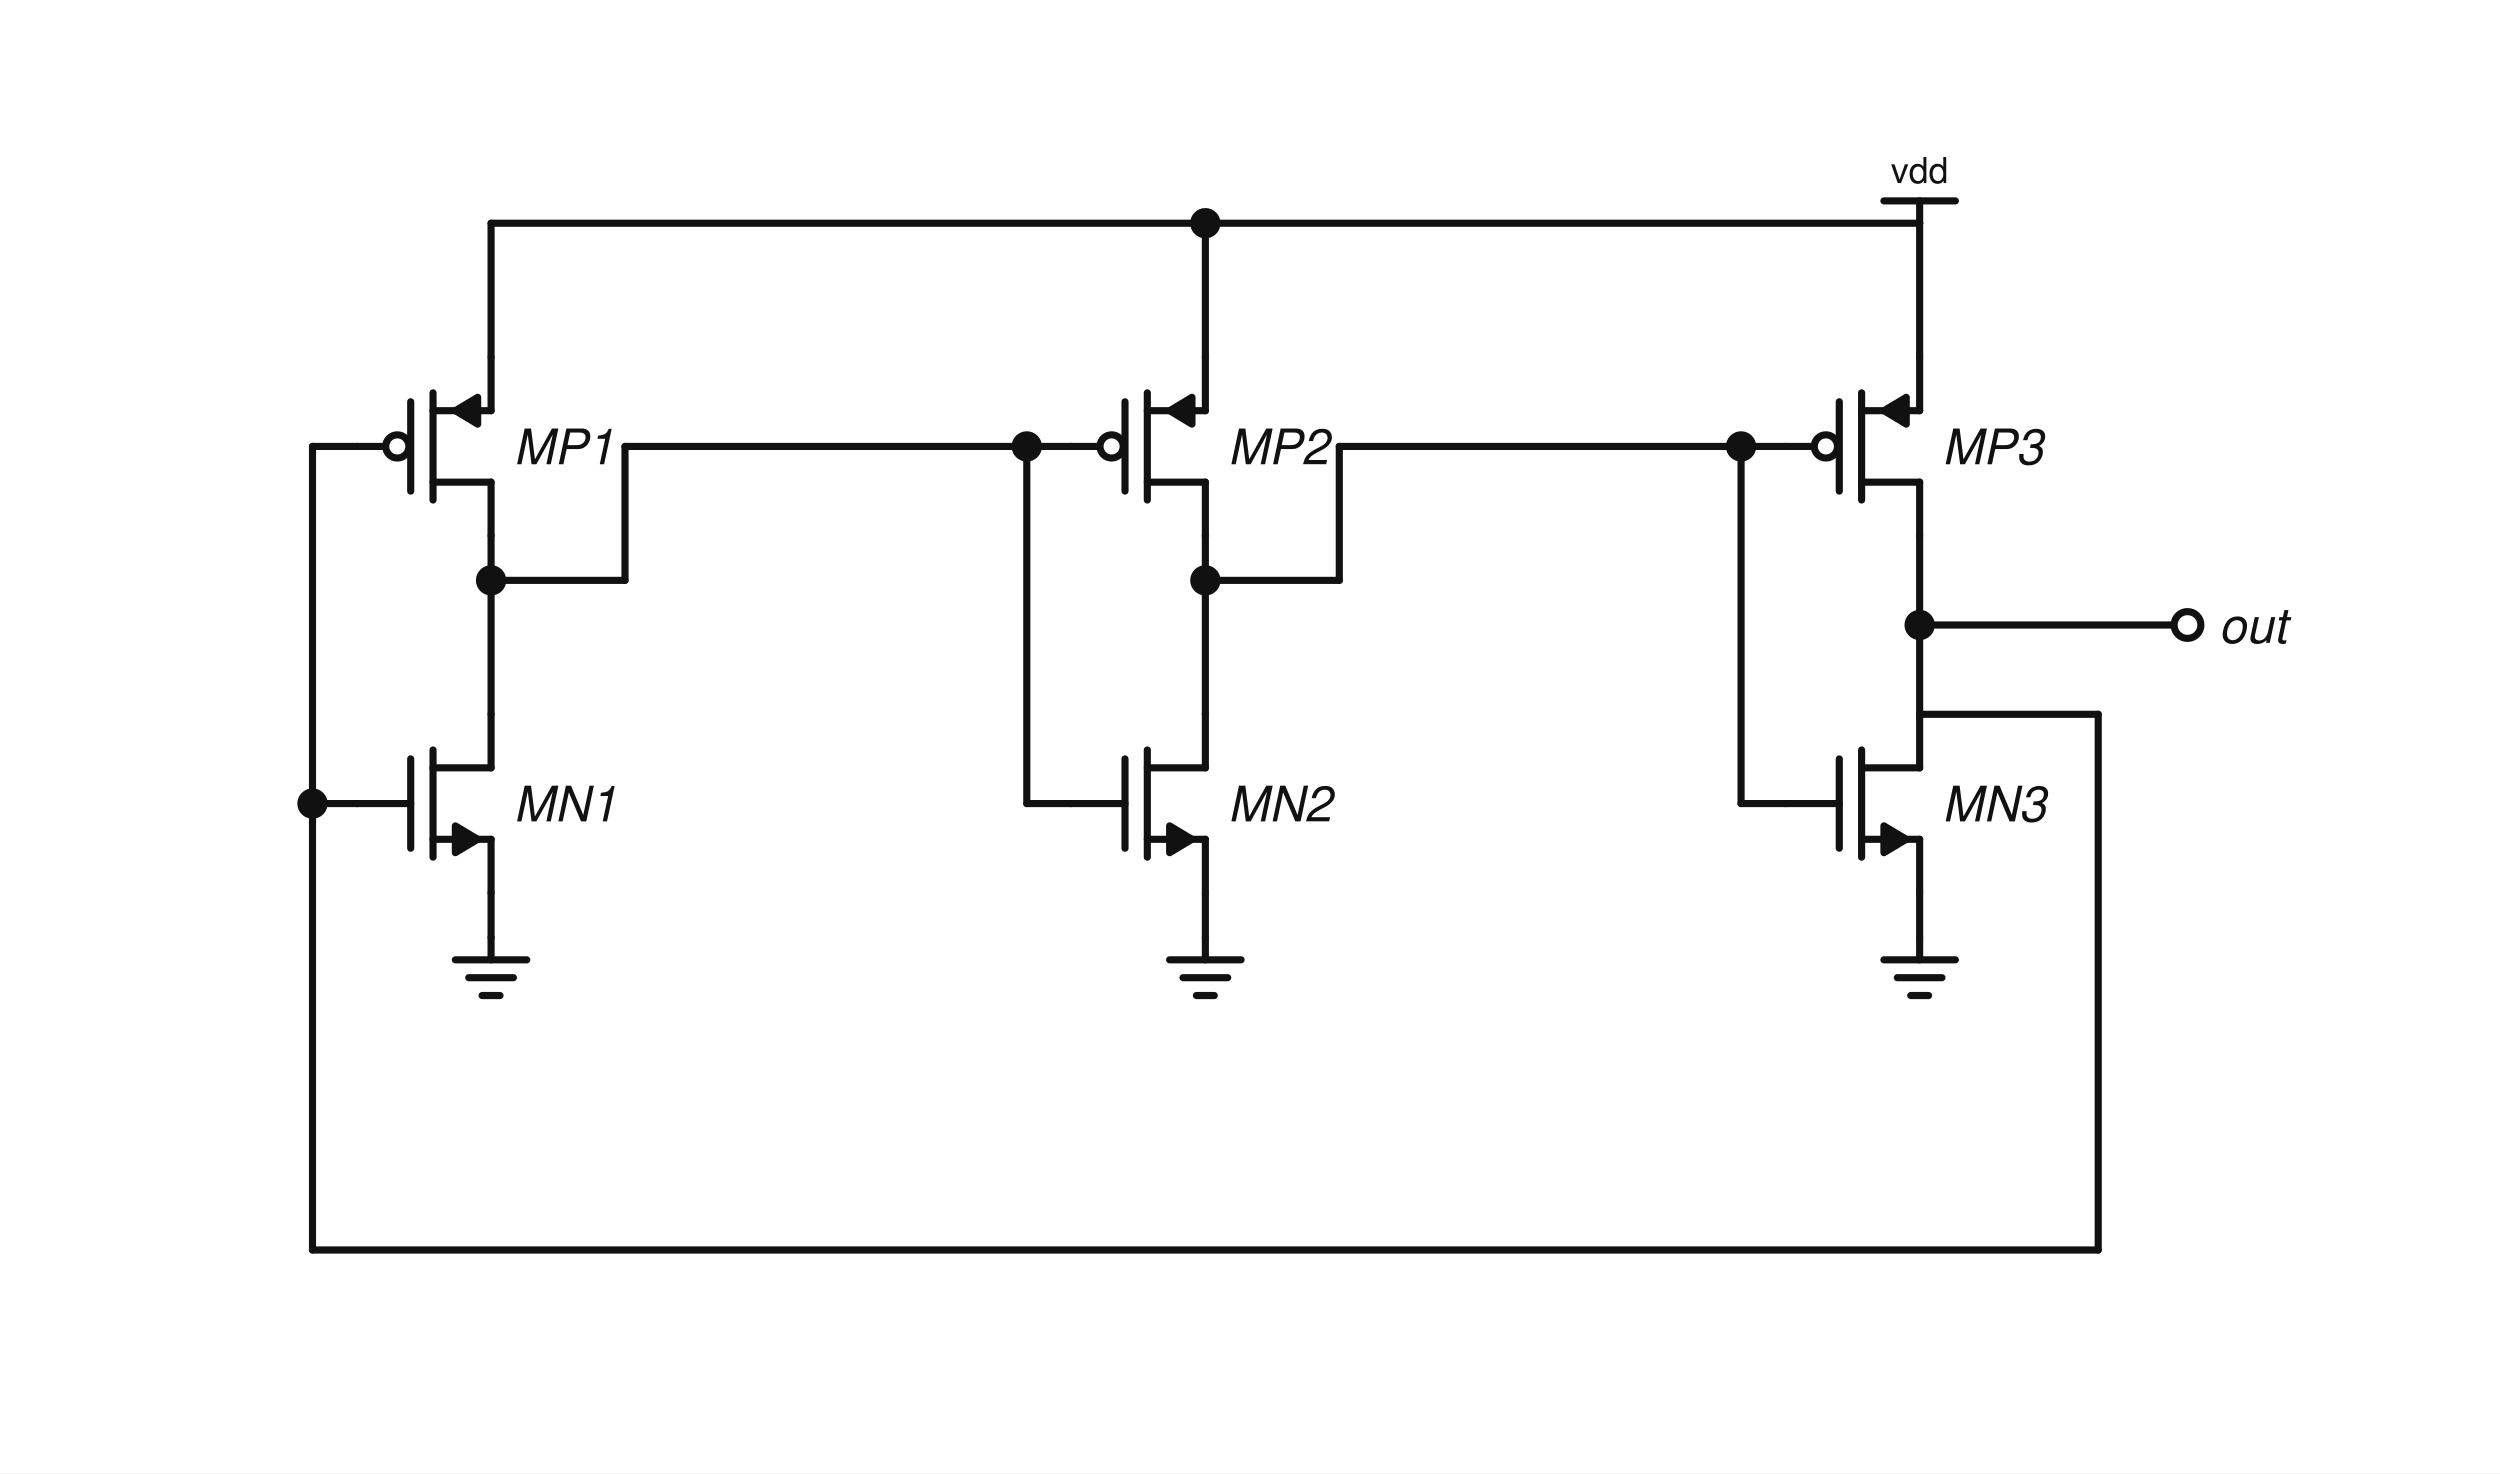
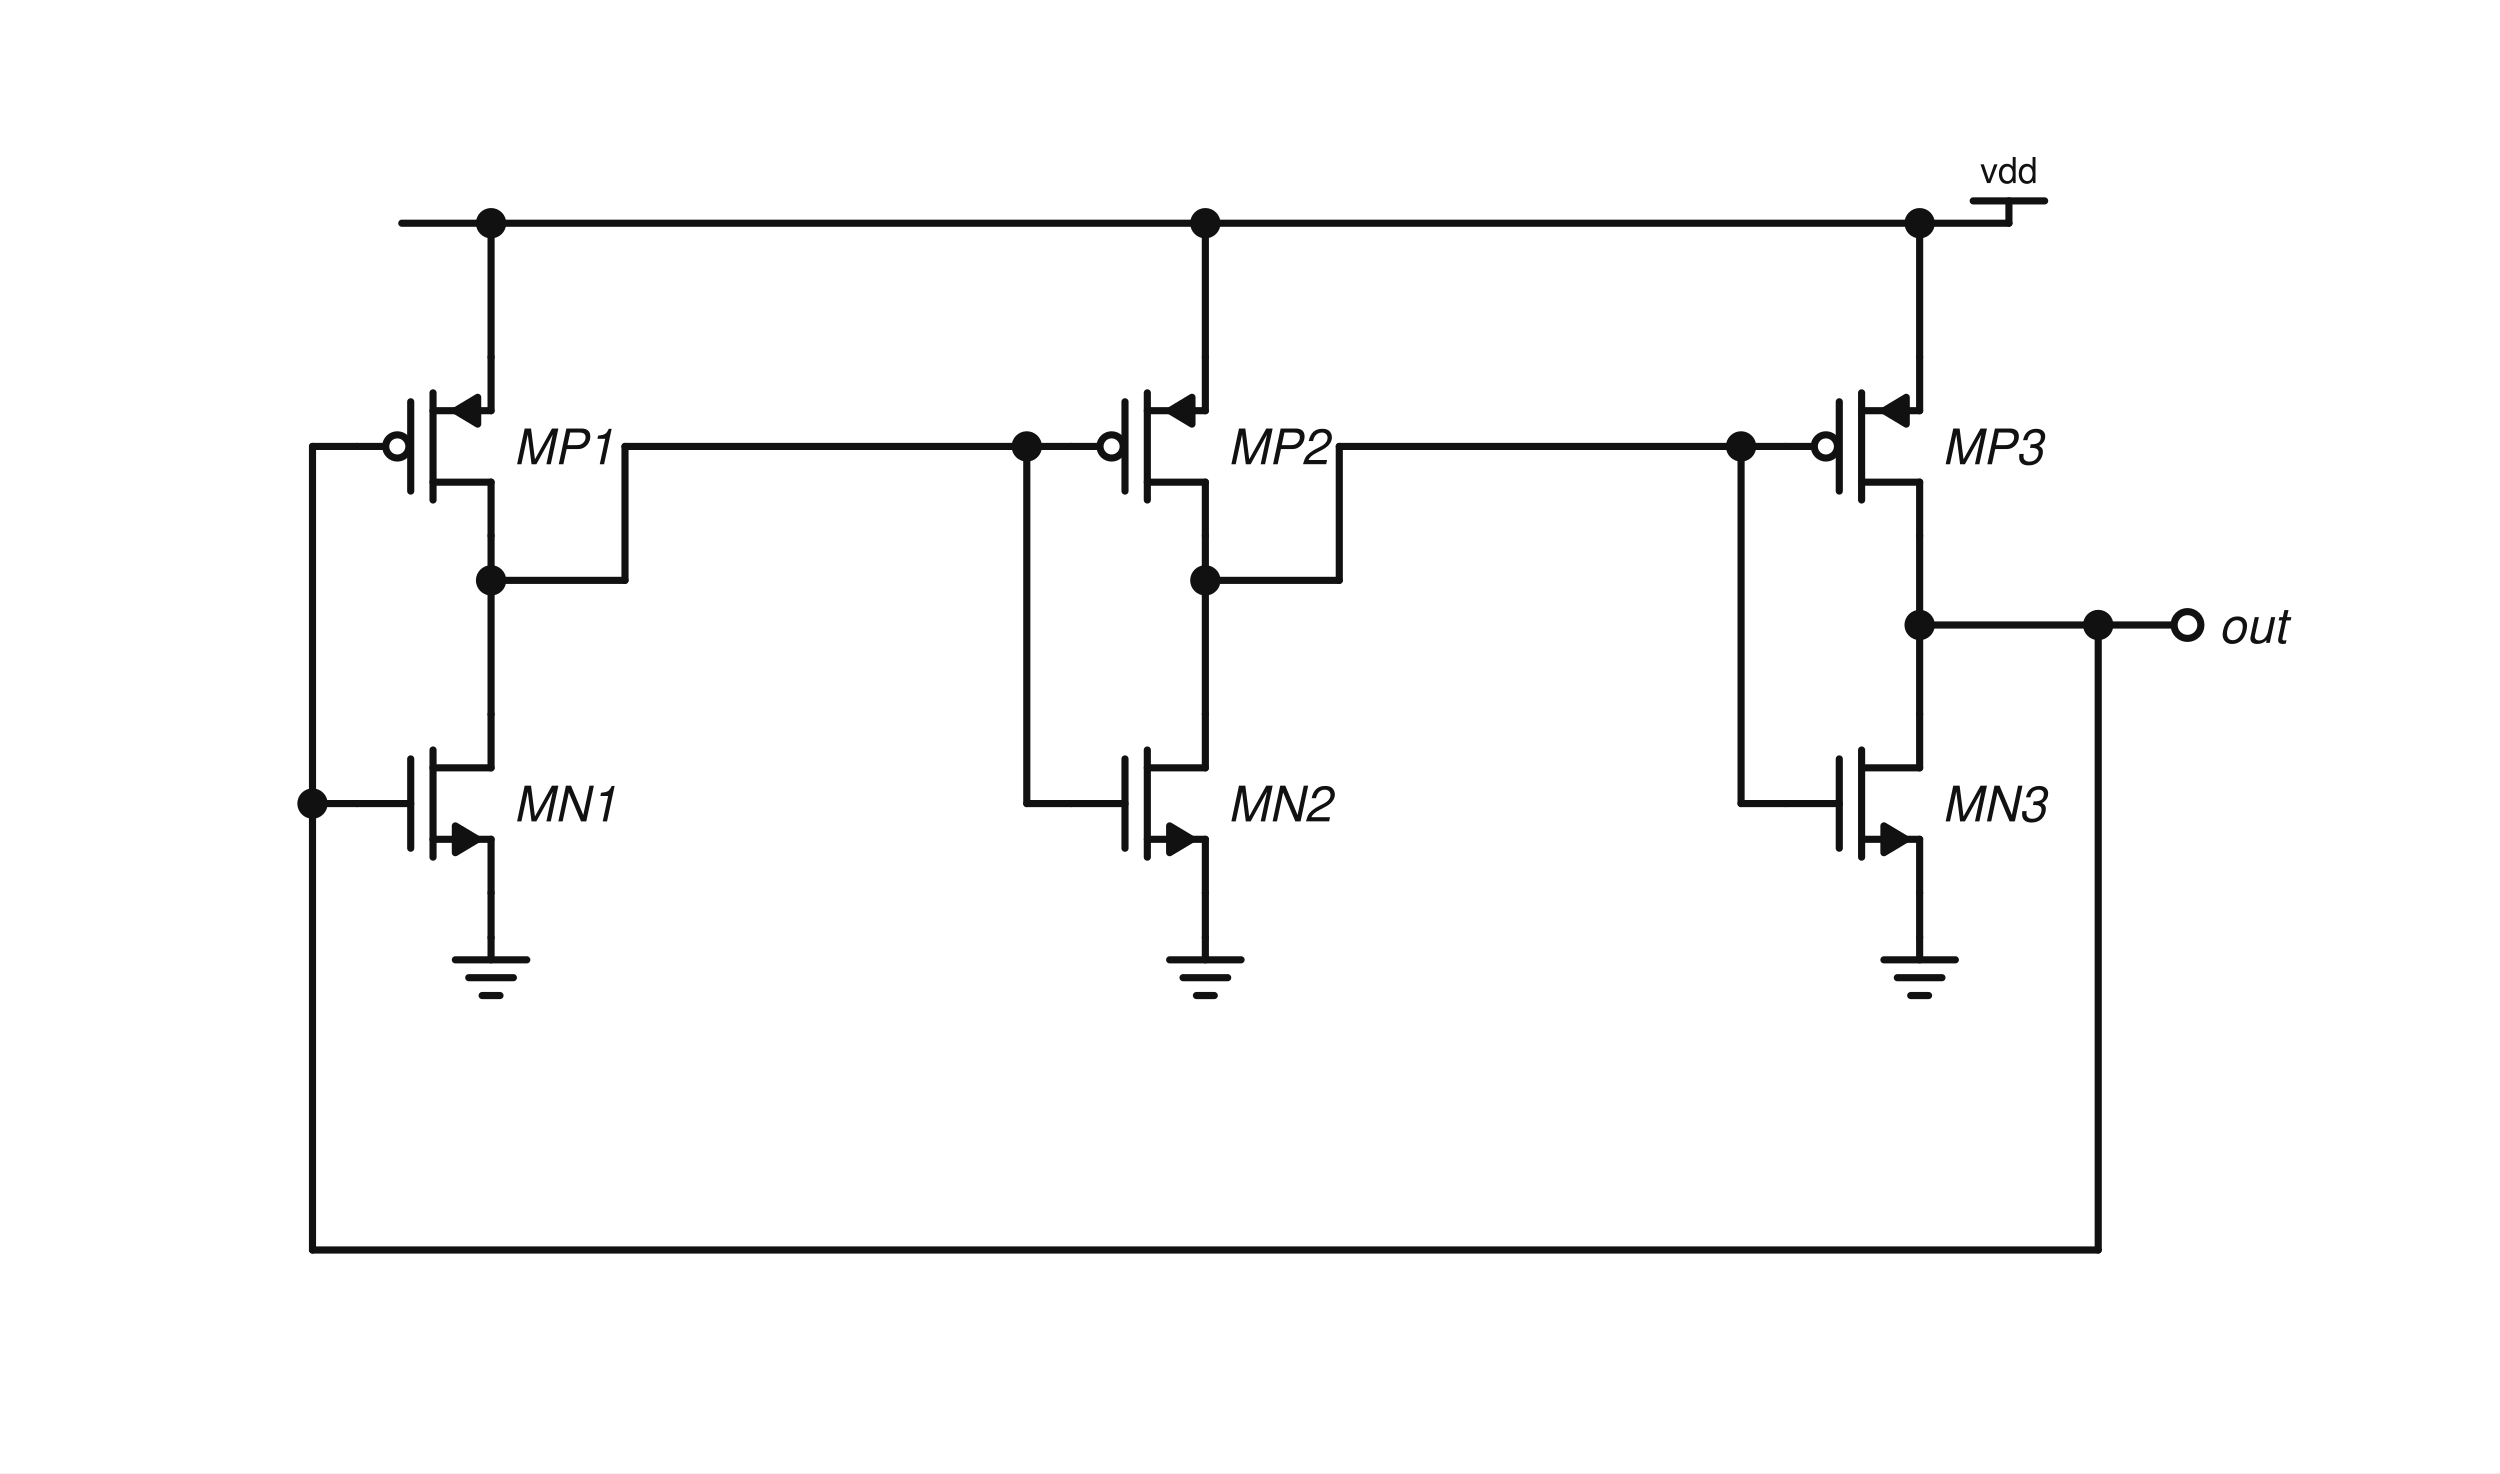
<svg xmlns="http://www.w3.org/2000/svg" viewBox="0 0 560 330" width="560" height="330">
  <rect x="0" y="0" width="560" height="330" fill="#fff" />
  <g stroke="#111" stroke-width="1.6" fill="none" stroke-linecap="round" stroke-linejoin="round">
+     <line x1="90" y1="50" x2="110" y2="50" />
    <line x1="110" y1="50" x2="270" y2="50" />
    <line x1="270" y1="50" x2="430" y2="50" />
+     <line x1="430" y1="50" x2="450" y2="50" />
    <line x1="110" y1="50" x2="110" y2="80" />
    <line x1="270" y1="50" x2="270" y2="80" />
    <line x1="430" y1="50" x2="430" y2="80" />
    <line x1="110" y1="200" x2="110" y2="210" />
    <line x1="270" y1="200" x2="270" y2="210" />
    <line x1="430" y1="200" x2="430" y2="210" />
    <line x1="140" y1="100" x2="230" y2="100" />
    <line x1="230" y1="100" x2="240" y2="100" />
    <line x1="110" y1="130" x2="140" y2="130" />
    <line x1="230" y1="180" x2="240" y2="180" />
    <line x1="110" y1="120" x2="110" y2="130" />
    <line x1="110" y1="130" x2="110" y2="160" />
    <line x1="140" y1="100" x2="140" y2="130" />
    <line x1="230" y1="100" x2="230" y2="180" />
    <line x1="300" y1="100" x2="390" y2="100" />
    <line x1="390" y1="100" x2="400" y2="100" />
    <line x1="270" y1="130" x2="300" y2="130" />
    <line x1="390" y1="180" x2="400" y2="180" />
    <line x1="270" y1="120" x2="270" y2="130" />
    <line x1="270" y1="130" x2="270" y2="160" />
    <line x1="300" y1="100" x2="300" y2="130" />
    <line x1="390" y1="100" x2="390" y2="180" />
    <line x1="70" y1="100" x2="80" y2="100" />
-     <line x1="430" y1="140" x2="490" y2="140" />
-     <line x1="430" y1="160" x2="470" y2="160" />
+     <line x1="430" y1="140" x2="470" y2="140" />
+     <line x1="470" y1="140" x2="490" y2="140" />
    <line x1="70" y1="180" x2="80" y2="180" />
    <line x1="70" y1="280" x2="470" y2="280" />
    <line x1="70" y1="100" x2="70" y2="180" />
    <line x1="70" y1="180" x2="70" y2="280" />
    <line x1="430" y1="120" x2="430" y2="140" />
    <line x1="430" y1="140" x2="430" y2="160" />
-     <line x1="470" y1="160" x2="470" y2="280" />
+     <line x1="470" y1="140" x2="470" y2="280" />
    <line x1="92" y1="90" x2="92" y2="110" />
    <line x1="97" y1="88" x2="97" y2="112" />
    <line x1="97" y1="92" x2="110" y2="92" />
    <line x1="110" y1="92" x2="110" y2="80" />
    <line x1="97" y1="108" x2="110" y2="108" />
    <line x1="110" y1="108" x2="110" y2="120" />
    <line x1="80" y1="100" x2="86" y2="100" />
    <circle cx="89" cy="100" r="2.6" />
    <polygon points="107,89 102,92 107,95" fill="#111" />
    <text x="115" y="104" text-anchor="start" font-size="11" stroke="none" fill="#111" font-family="Helvetica,Arial,sans-serif" font-style="italic">MP1</text>
    <line x1="92" y1="170" x2="92" y2="190" />
    <line x1="97" y1="168" x2="97" y2="192" />
    <line x1="97" y1="172" x2="110" y2="172" />
    <line x1="110" y1="172" x2="110" y2="160" />
    <line x1="97" y1="188" x2="110" y2="188" />
    <line x1="110" y1="188" x2="110" y2="200" />
    <line x1="80" y1="180" x2="92" y2="180" />
    <polygon points="102,185 107,188 102,191" fill="#111" />
    <text x="115" y="184" text-anchor="start" font-size="11" stroke="none" fill="#111" font-family="Helvetica,Arial,sans-serif" font-style="italic">MN1</text>
    <line x1="252" y1="90" x2="252" y2="110" />
    <line x1="257" y1="88" x2="257" y2="112" />
    <line x1="257" y1="92" x2="270" y2="92" />
    <line x1="270" y1="92" x2="270" y2="80" />
    <line x1="257" y1="108" x2="270" y2="108" />
    <line x1="270" y1="108" x2="270" y2="120" />
    <line x1="240" y1="100" x2="246" y2="100" />
    <circle cx="249" cy="100" r="2.6" />
    <polygon points="267,89 262,92 267,95" fill="#111" />
    <text x="275" y="104" text-anchor="start" font-size="11" stroke="none" fill="#111" font-family="Helvetica,Arial,sans-serif" font-style="italic">MP2</text>
    <line x1="252" y1="170" x2="252" y2="190" />
    <line x1="257" y1="168" x2="257" y2="192" />
    <line x1="257" y1="172" x2="270" y2="172" />
    <line x1="270" y1="172" x2="270" y2="160" />
    <line x1="257" y1="188" x2="270" y2="188" />
    <line x1="270" y1="188" x2="270" y2="200" />
    <line x1="240" y1="180" x2="252" y2="180" />
    <polygon points="262,185 267,188 262,191" fill="#111" />
    <text x="275" y="184" text-anchor="start" font-size="11" stroke="none" fill="#111" font-family="Helvetica,Arial,sans-serif" font-style="italic">MN2</text>
    <line x1="412" y1="90" x2="412" y2="110" />
    <line x1="417" y1="88" x2="417" y2="112" />
    <line x1="417" y1="92" x2="430" y2="92" />
    <line x1="430" y1="92" x2="430" y2="80" />
    <line x1="417" y1="108" x2="430" y2="108" />
    <line x1="430" y1="108" x2="430" y2="120" />
    <line x1="400" y1="100" x2="406" y2="100" />
    <circle cx="409" cy="100" r="2.6" />
    <polygon points="427,89 422,92 427,95" fill="#111" />
    <text x="435" y="104" text-anchor="start" font-size="11" stroke="none" fill="#111" font-family="Helvetica,Arial,sans-serif" font-style="italic">MP3</text>
    <line x1="412" y1="170" x2="412" y2="190" />
    <line x1="417" y1="168" x2="417" y2="192" />
    <line x1="417" y1="172" x2="430" y2="172" />
    <line x1="430" y1="172" x2="430" y2="160" />
    <line x1="417" y1="188" x2="430" y2="188" />
    <line x1="430" y1="188" x2="430" y2="200" />
    <line x1="400" y1="180" x2="412" y2="180" />
    <polygon points="422,185 427,188 422,191" fill="#111" />
    <text x="435" y="184" text-anchor="start" font-size="11" stroke="none" fill="#111" font-family="Helvetica,Arial,sans-serif" font-style="italic">MN3</text>
+     <circle cx="110" cy="50" r="2.6" fill="#111" />
    <circle cx="270" cy="50" r="2.6" fill="#111" />
+     <circle cx="430" cy="50" r="2.6" fill="#111" />
    <circle cx="110" cy="130" r="2.6" fill="#111" />
    <circle cx="230" cy="100" r="2.6" fill="#111" />
    <circle cx="270" cy="130" r="2.6" fill="#111" />
    <circle cx="390" cy="100" r="2.6" fill="#111" />
    <circle cx="70" cy="180" r="2.6" fill="#111" />
    <circle cx="430" cy="140" r="2.6" fill="#111" />
-     <line x1="430" y1="50" x2="430" y2="45" />
-     <line x1="422" y1="45" x2="438" y2="45" />
-     <text x="430" y="41" text-anchor="middle" font-size="8" stroke="none" fill="#111" font-family="Helvetica,Arial,sans-serif">vdd</text>
+     <circle cx="470" cy="140" r="2.6" fill="#111" />
+     <line x1="450" y1="50" x2="450" y2="45" />
+     <line x1="442" y1="45" x2="458" y2="45" />
+     <text x="450" y="41" text-anchor="middle" font-size="8" stroke="none" fill="#111" font-family="Helvetica,Arial,sans-serif">vdd</text>
    <line x1="110" y1="210" x2="110" y2="215" />
    <line x1="102" y1="215" x2="118" y2="215" />
    <line x1="105" y1="219" x2="115" y2="219" />
    <line x1="108" y1="223" x2="112" y2="223" />
    <line x1="270" y1="210" x2="270" y2="215" />
    <line x1="262" y1="215" x2="278" y2="215" />
    <line x1="265" y1="219" x2="275" y2="219" />
    <line x1="268" y1="223" x2="272" y2="223" />
    <line x1="430" y1="210" x2="430" y2="215" />
    <line x1="422" y1="215" x2="438" y2="215" />
    <line x1="425" y1="219" x2="435" y2="219" />
    <line x1="428" y1="223" x2="432" y2="223" />
    <circle cx="490" cy="140" r="3" fill="#fff" />
    <text x="497" y="144" text-anchor="start" font-size="11" stroke="none" fill="#111" font-family="Helvetica,Arial,sans-serif" font-style="italic">out</text>
  </g>
</svg>
